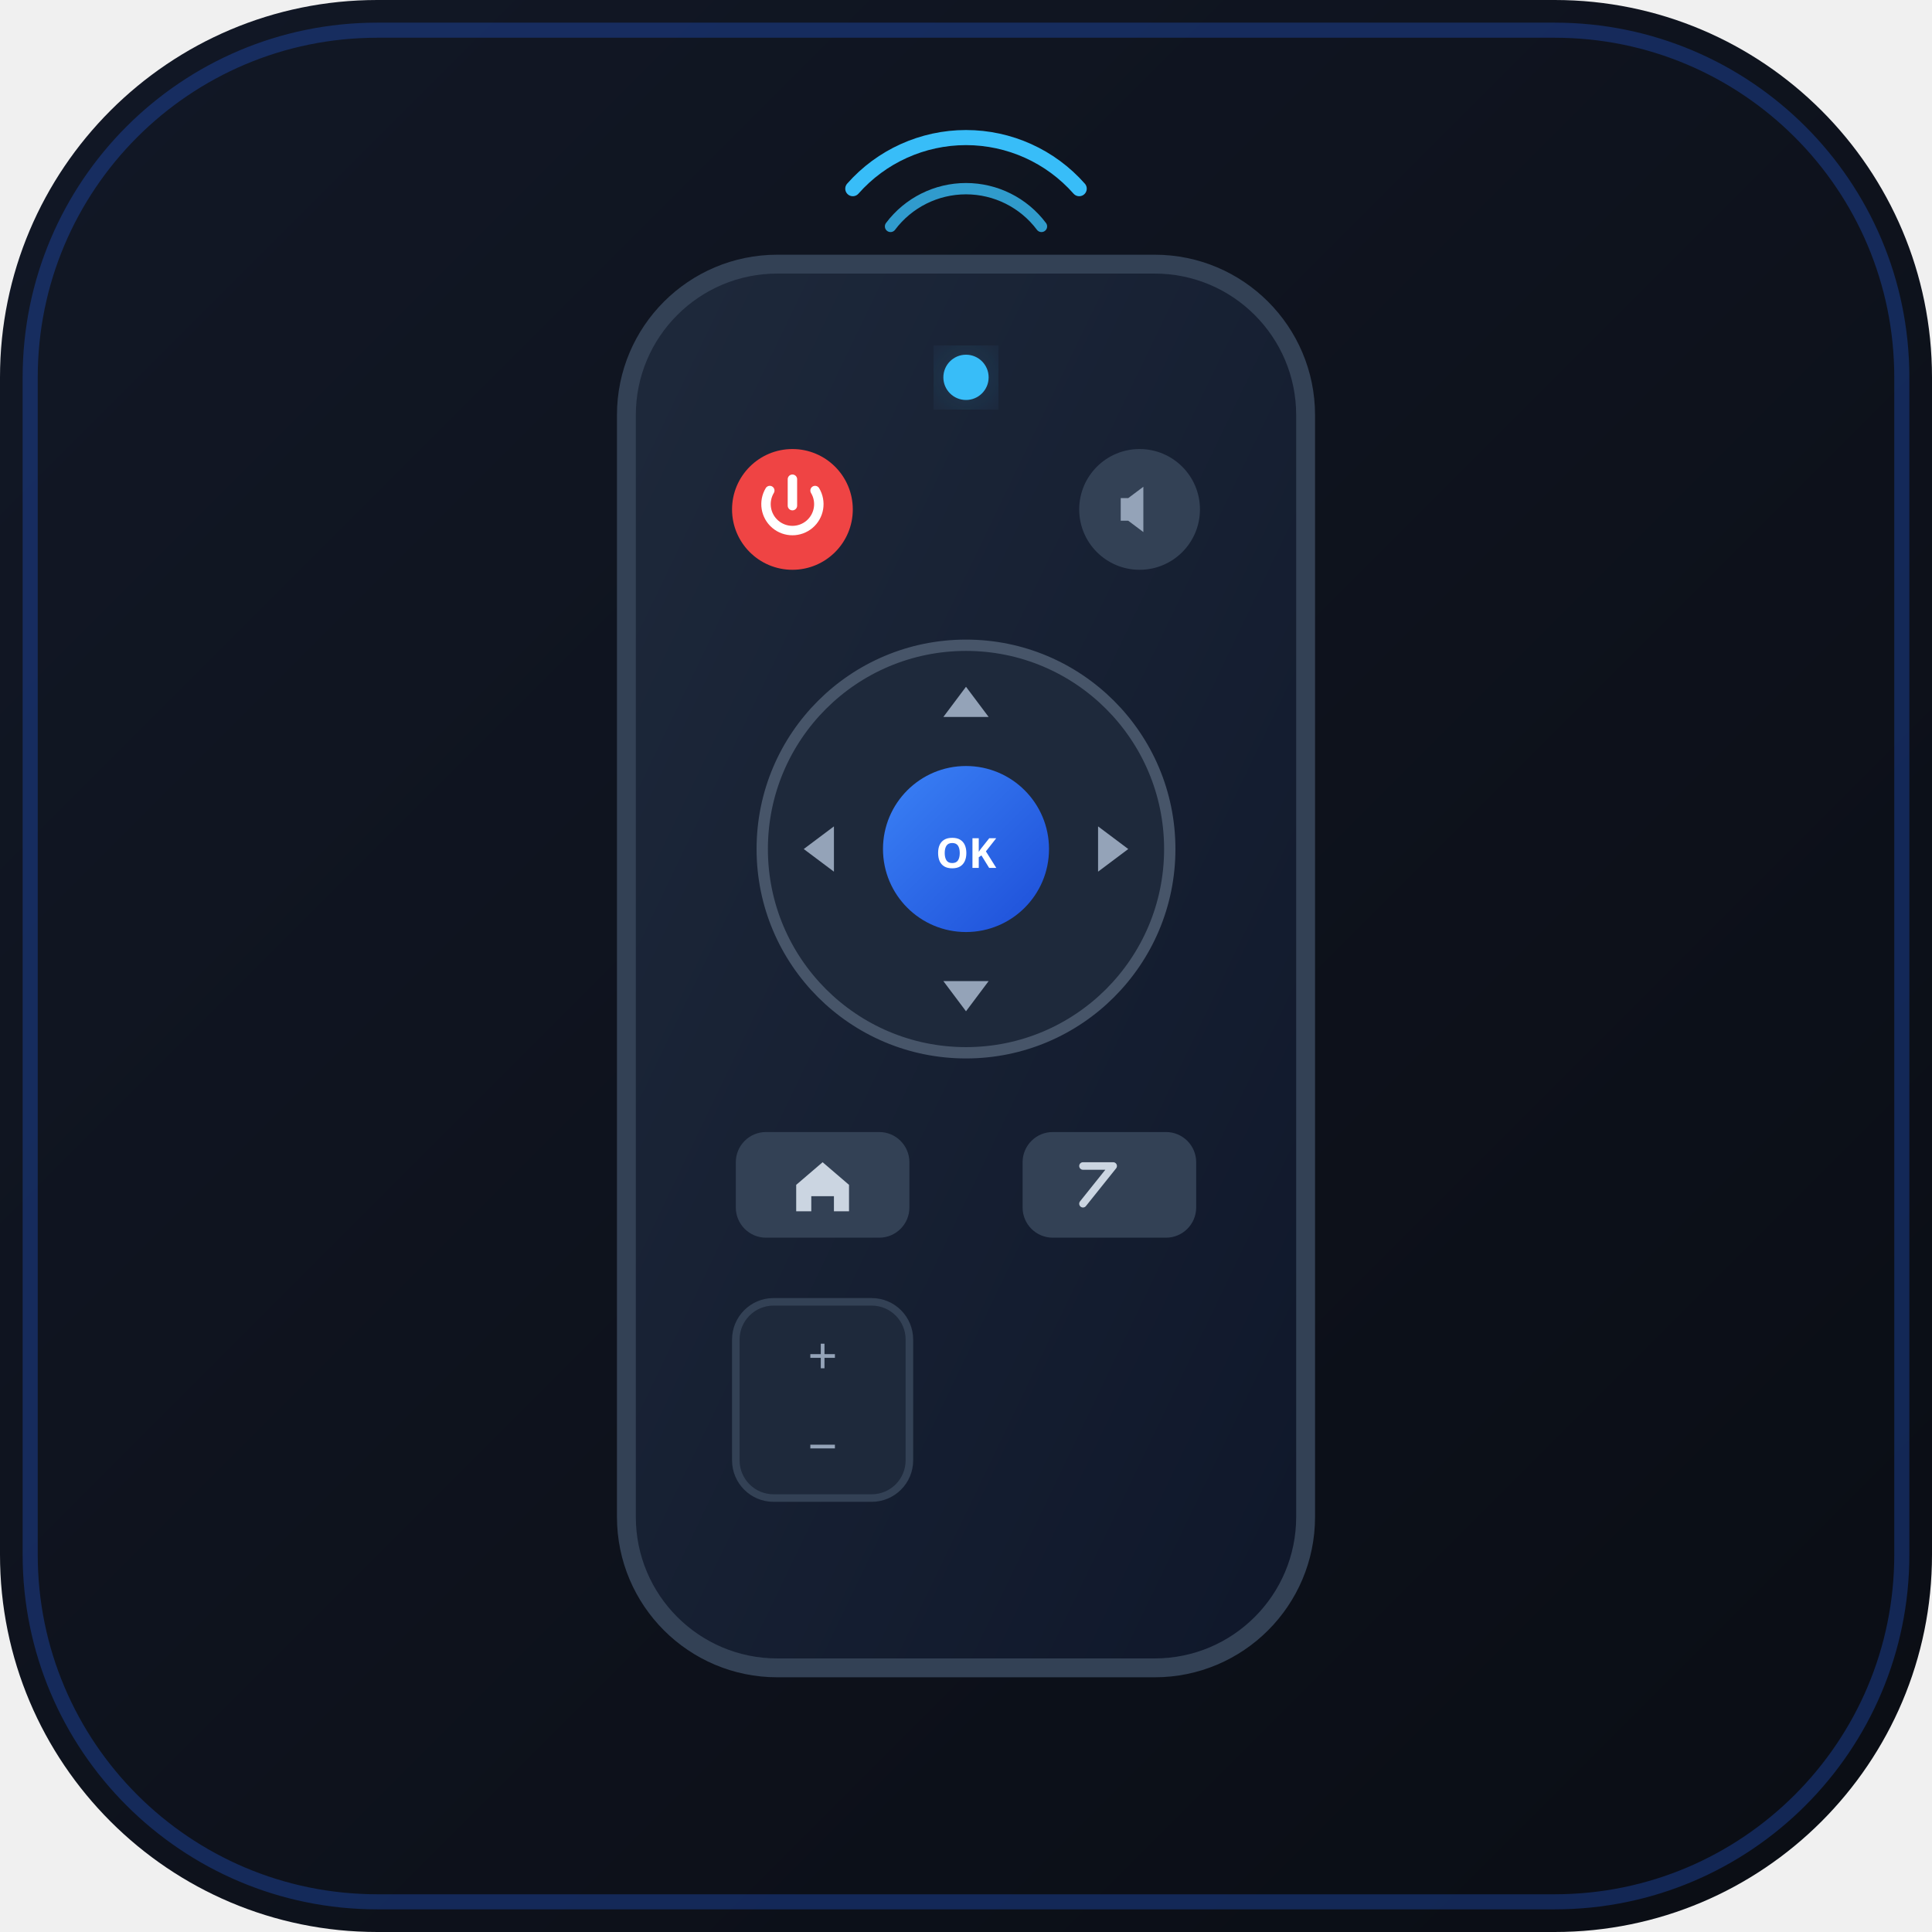
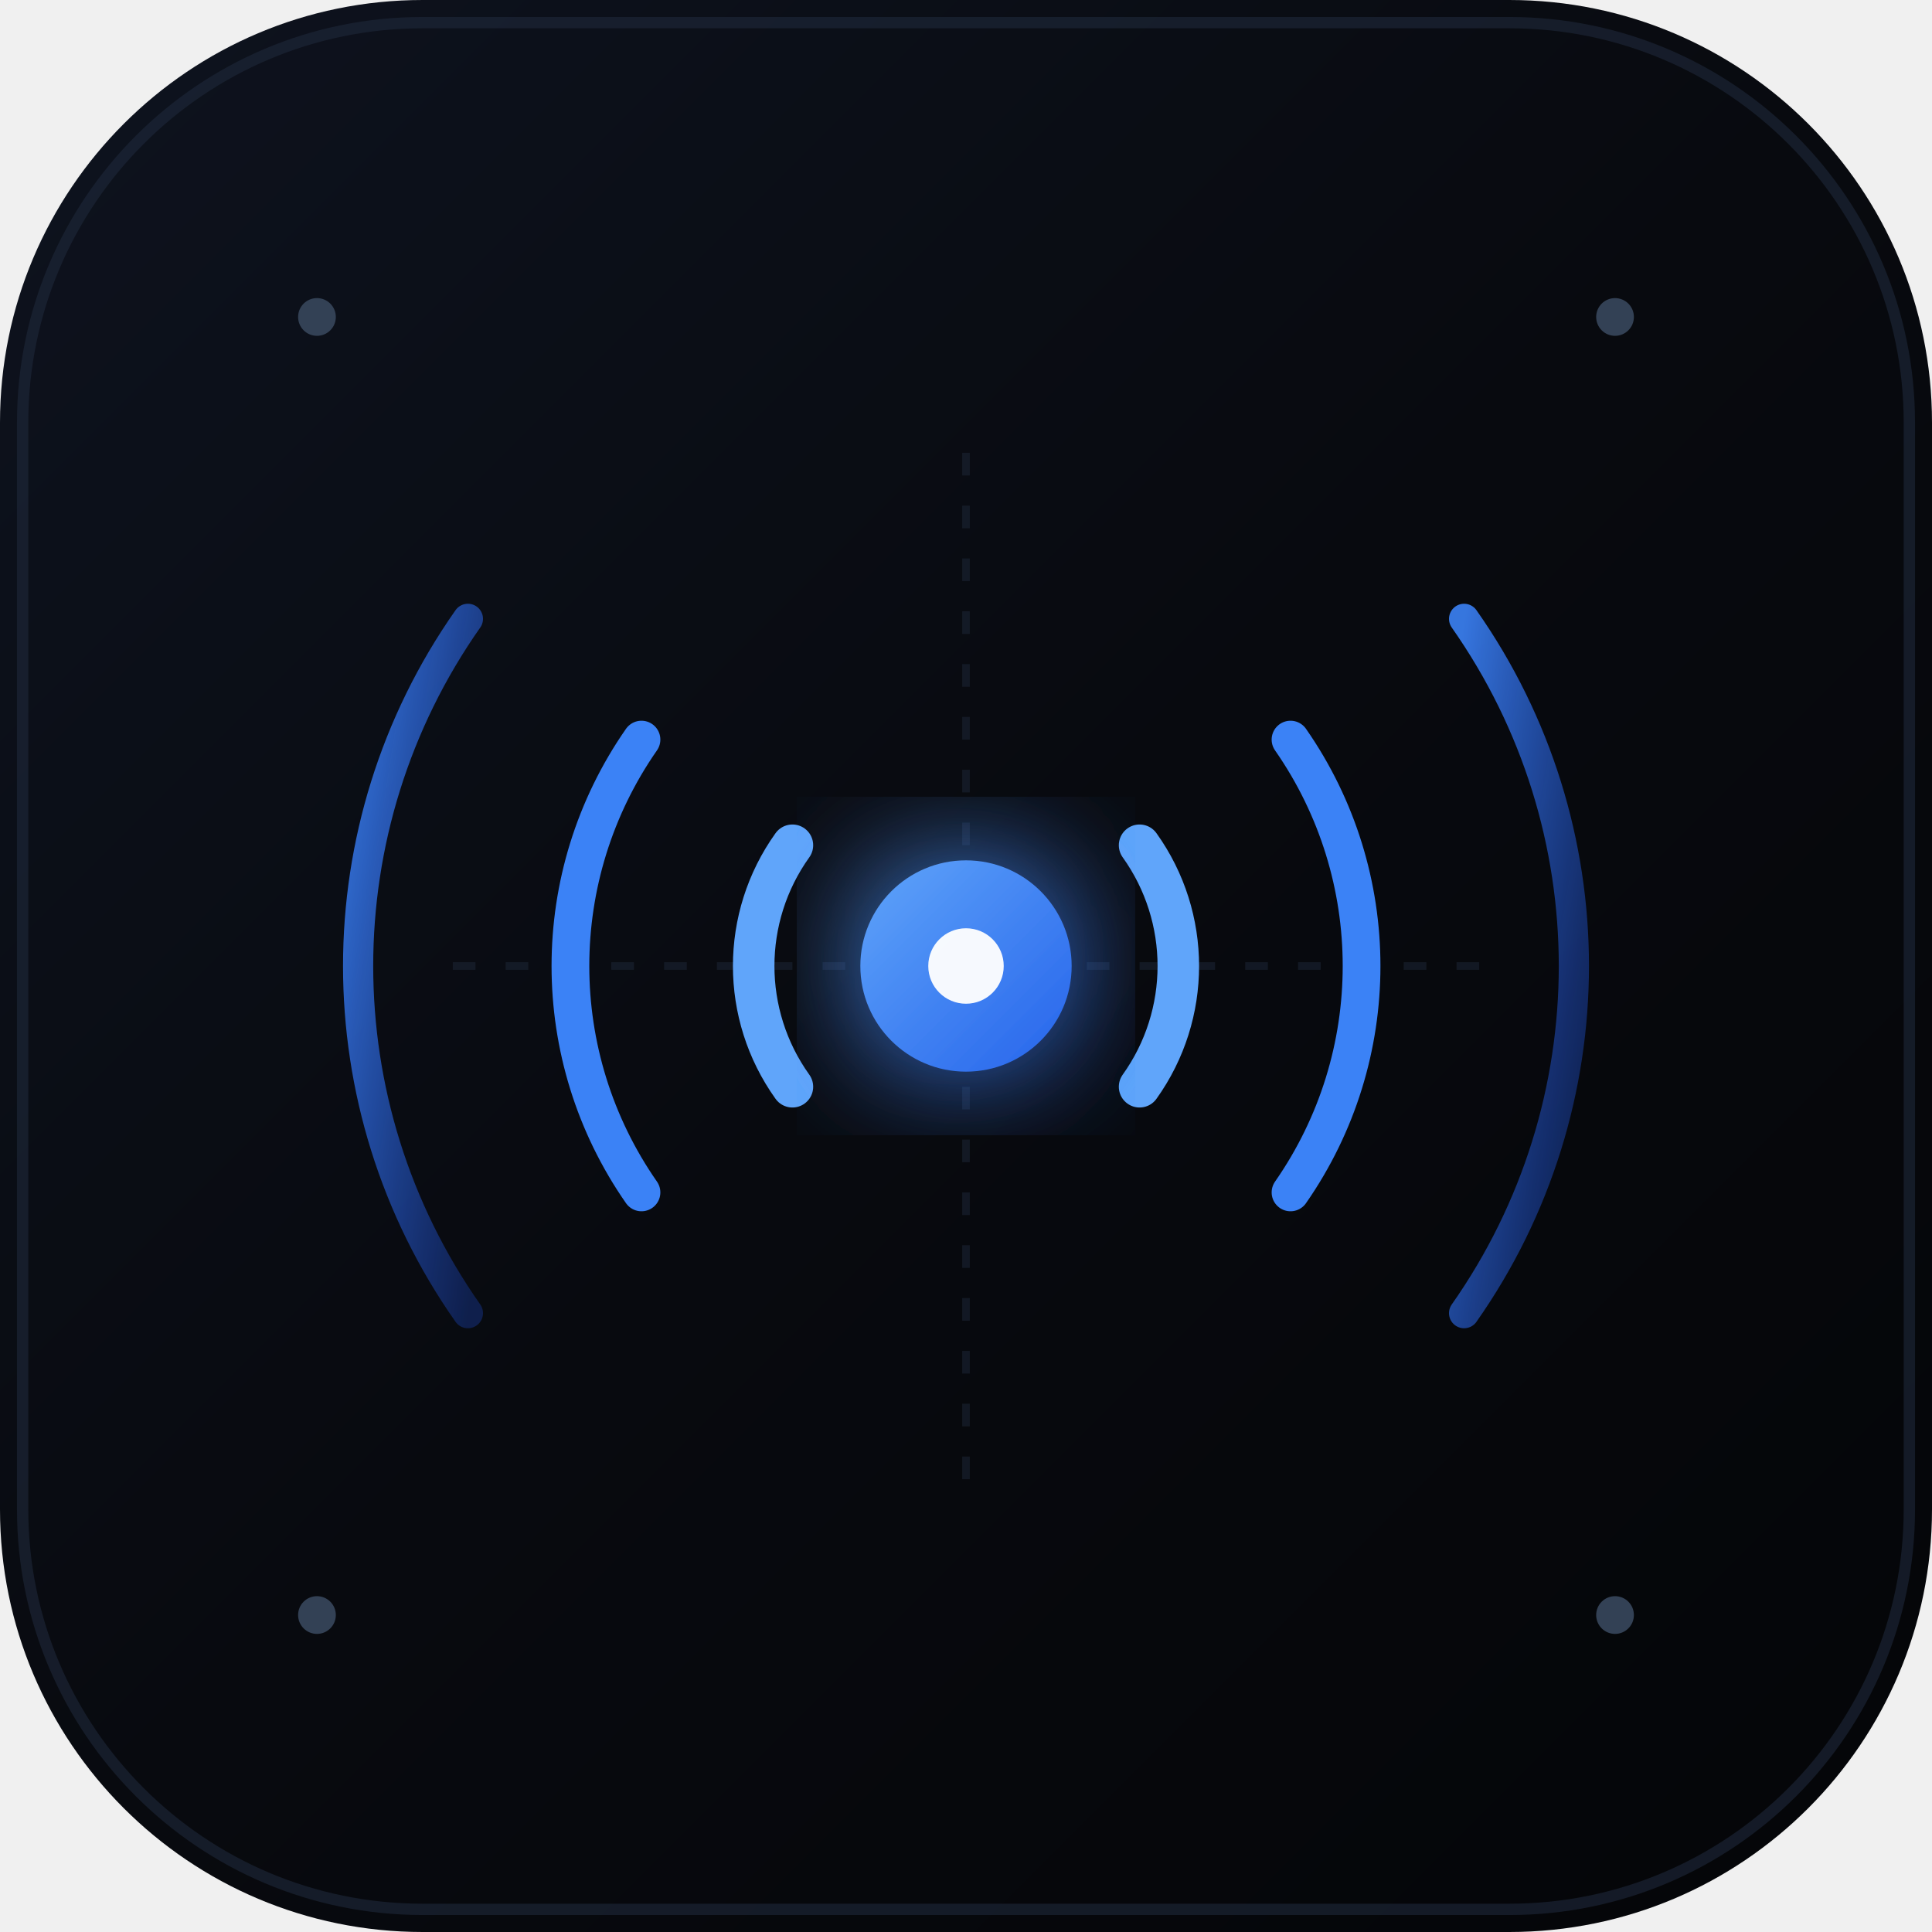
<svg xmlns="http://www.w3.org/2000/svg" viewBox="0 0 512 512" width="512" height="512">
  <defs>
    <linearGradient id="bgGrad" x1="0%" y1="0%" x2="100%" y2="100%">
-       <stop offset="0%" stop-color="#121826" />
-       <stop offset="100%" stop-color="#0a0d14" />
+       <stop offset="0%" stop-color="#0E131F" />
+       <stop offset="50%" stop-color="#080A0F" />
+       <stop offset="100%" stop-color="#040508" />
    </linearGradient>
-     <linearGradient id="accentGrad" x1="0%" y1="0%" x2="100%" y2="100%">
-       <stop offset="0%" stop-color="#3b82f6" />
-       <stop offset="100%" stop-color="#1d4ed8" />
+     <linearGradient id="coreGrad" x1="0%" y1="0%" x2="100%" y2="100%">
+       <stop offset="0%" stop-color="#60A5FA" />
+       <stop offset="100%" stop-color="#2563EB" />
    </linearGradient>
-     <linearGradient id="screenGrad" x1="0%" y1="0%" x2="100%" y2="100%">
-       <stop offset="0%" stop-color="#1e293b" />
-       <stop offset="100%" stop-color="#0f172a" />
+     <linearGradient id="waveGrad" x1="0%" y1="0%" x2="100%" y2="100%">
+       <stop offset="0%" stop-color="#3B82F6" stop-opacity="0.9" />
+       <stop offset="100%" stop-color="#1D4ED8" stop-opacity="0.3" />
    </linearGradient>
-     <filter id="glow" x="-20%" y="-20%" width="140%" height="140%">
-       <feGaussianBlur stdDeviation="10" result="blur" />
+     <filter id="coreGlow" x="-30%" y="-30%" width="160%" height="160%">
+       <feGaussianBlur stdDeviation="18" result="blur" />
      <feComposite in="SourceGraphic" in2="blur" operator="over" />
    </filter>
  </defs>
-   <rect width="512" height="512" rx="100" fill="url(#bgGrad)" />
-   <rect x="8" y="8" width="496" height="496" rx="92" fill="none" stroke="#2563eb" stroke-width="4" stroke-opacity="0.3" />
-   <rect x="166" y="70" width="180" height="372" rx="40" fill="url(#screenGrad)" stroke="#334155" stroke-width="5" />
-   <circle cx="256" cy="100" r="6" fill="#38bdf8" filter="url(#glow)" />
-   <circle cx="210" cy="135" r="16" fill="#ef4444" />
-   <path d="M210 127 v7 M204 130 a7 7 0 1 0 12 0" fill="none" stroke="#ffffff" stroke-width="2.5" stroke-linecap="round" />
-   <circle cx="302" cy="135" r="16" fill="#334155" />
-   <path d="M297 132 h2 l4-3 v12 l-4-3 h-2 z" fill="#94a3b8" />
-   <circle cx="256" cy="225" r="54" fill="#1e293b" stroke="#475569" stroke-width="3" />
-   <circle cx="256" cy="225" r="22" fill="url(#accentGrad)" />
-   <text x="256" y="230" fill="#ffffff" font-size="11" font-family="system-ui, sans-serif" font-weight="bold" text-anchor="middle">OK</text>
-   <path d="M256 182 l-6 8 h12 z" fill="#94a3b8" />
-   <path d="M256 268 l-6-8 h12 z" fill="#94a3b8" />
-   <path d="M213 225 l8-6 v12 z" fill="#94a3b8" />
-   <path d="M299 225 l-8-6 v12 z" fill="#94a3b8" />
-   <rect x="195" y="300" width="46" height="28" rx="8" fill="#334155" />
-   <path d="M218 308 l-7 6 v7 h4 v-4 h6 v4 h4 v-7 z" fill="#cbd5e1" />
-   <rect x="271" y="300" width="46" height="28" rx="8" fill="#334155" />
-   <path d="M291 314 l4-5 h-8 m4 5 l-4 5" fill="none" stroke="#cbd5e1" stroke-width="2" stroke-linecap="round" stroke-linejoin="round" />
-   <rect x="195" y="345" width="46" height="52" rx="10" fill="#1e293b" stroke="#334155" stroke-width="2" />
-   <text x="218" y="364" fill="#94a3b8" font-size="14" font-weight="bold" text-anchor="middle">+</text>
-   <text x="218" y="388" fill="#94a3b8" font-size="14" font-weight="bold" text-anchor="middle">−</text>
-   <path d="M226 50 a40 40 0 0 1 60 0" fill="none" stroke="#38bdf8" stroke-width="4" stroke-linecap="round" />
-   <path d="M236 60 a25 25 0 0 1 40 0" fill="none" stroke="#38bdf8" stroke-width="3" stroke-linecap="round" opacity="0.8" />
+   <rect width="512" height="512" rx="112" fill="url(#bgGrad)" />
+   <rect x="6" y="6" width="500" height="500" rx="106" fill="none" stroke="#1E293B" stroke-width="3" stroke-opacity="0.6" />
+   <line x1="256" y1="120" x2="256" y2="392" stroke="#1E293B" stroke-width="2" stroke-dasharray="6 8" stroke-opacity="0.5" />
+   <line x1="120" y1="256" x2="392" y2="256" stroke="#1E293B" stroke-width="2" stroke-dasharray="6 8" stroke-opacity="0.5" />
+   <path d="M 124 164 A 160 160 0 0 0 124 348" fill="none" stroke="url(#waveGrad)" stroke-width="8" stroke-linecap="round" />
+   <path d="M 388 164 A 160 160 0 0 1 388 348" fill="none" stroke="url(#waveGrad)" stroke-width="8" stroke-linecap="round" />
+   <path d="M 170 196 A 105 105 0 0 0 170 316" fill="none" stroke="#3B82F6" stroke-width="10" stroke-linecap="round" />
+   <path d="M 342 196 A 105 105 0 0 1 342 316" fill="none" stroke="#3B82F6" stroke-width="10" stroke-linecap="round" />
+   <path d="M 210 224 A 55 55 0 0 0 210 288" fill="none" stroke="#60A5FA" stroke-width="11" stroke-linecap="round" />
+   <path d="M 302 224 A 55 55 0 0 1 302 288" fill="none" stroke="#60A5FA" stroke-width="11" stroke-linecap="round" />
+   <circle cx="256" cy="256" r="28" fill="url(#coreGrad)" filter="url(#coreGlow)" />
+   <circle cx="256" cy="256" r="10" fill="#FFFFFF" opacity="0.95" />
+   <circle cx="84" cy="84" r="5" fill="#334155" />
+   <circle cx="428" cy="84" r="5" fill="#334155" />
+   <circle cx="84" cy="428" r="5" fill="#334155" />
+   <circle cx="428" cy="428" r="5" fill="#334155" />
</svg>
